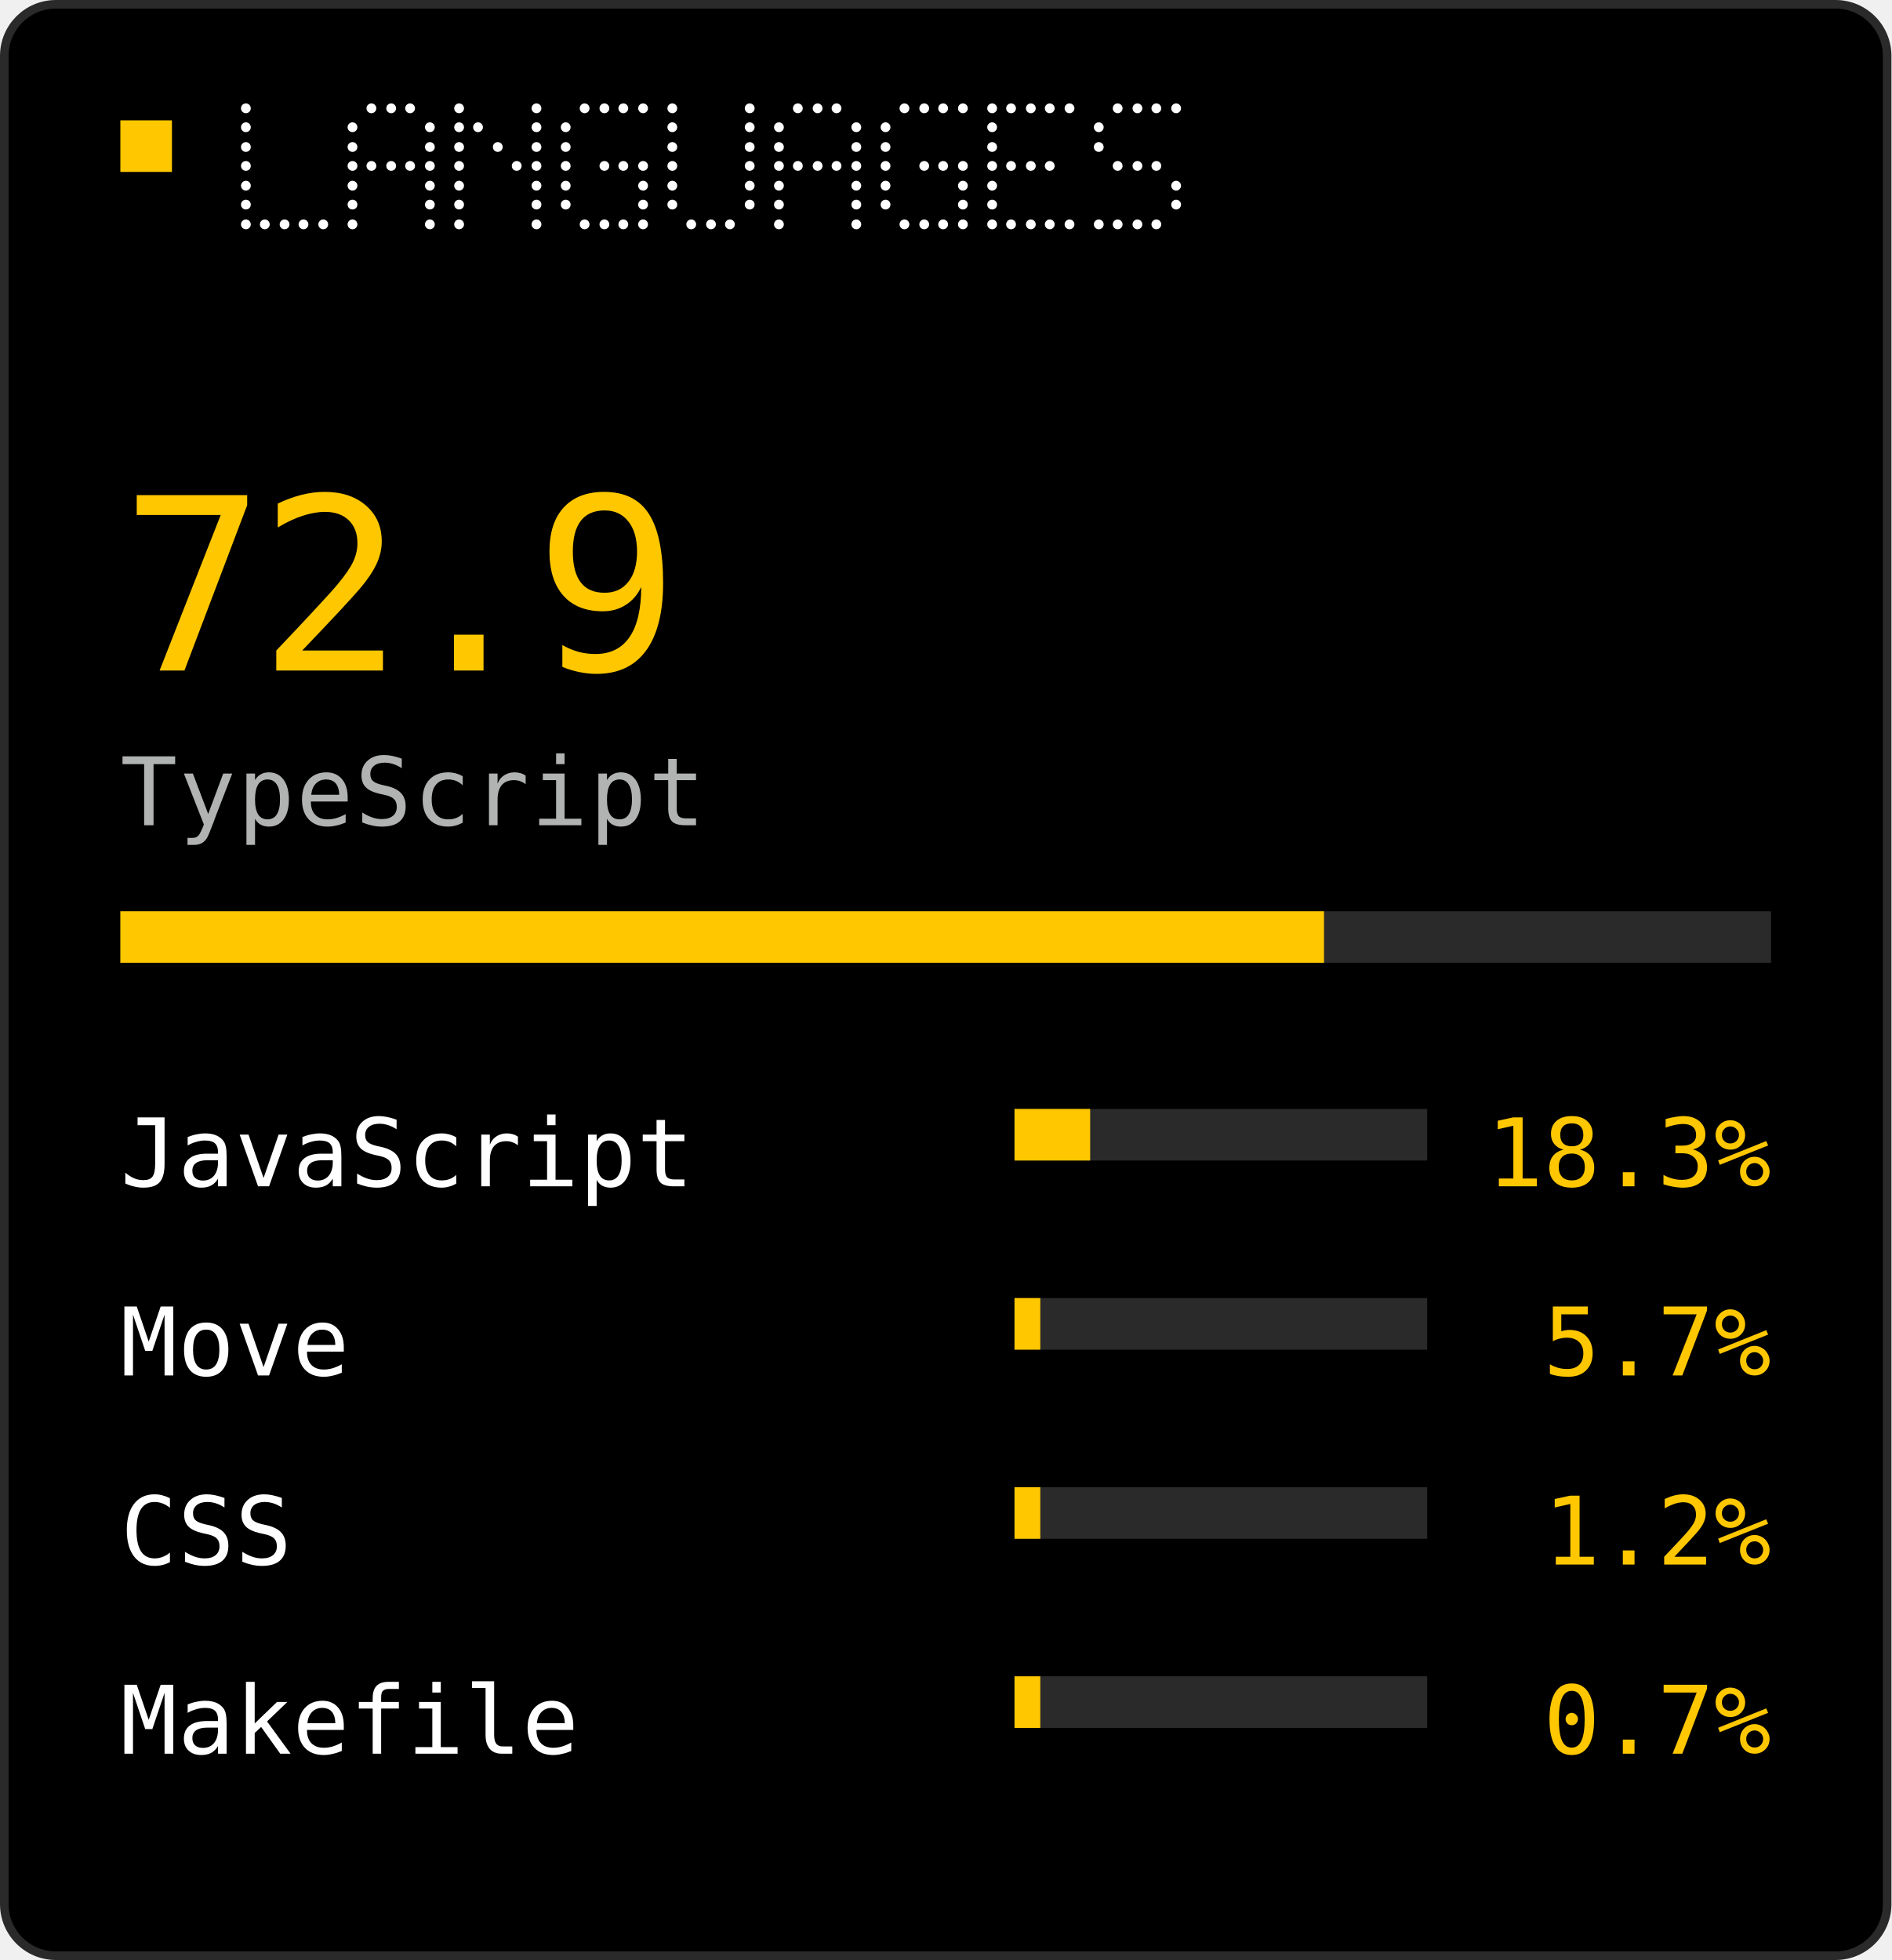
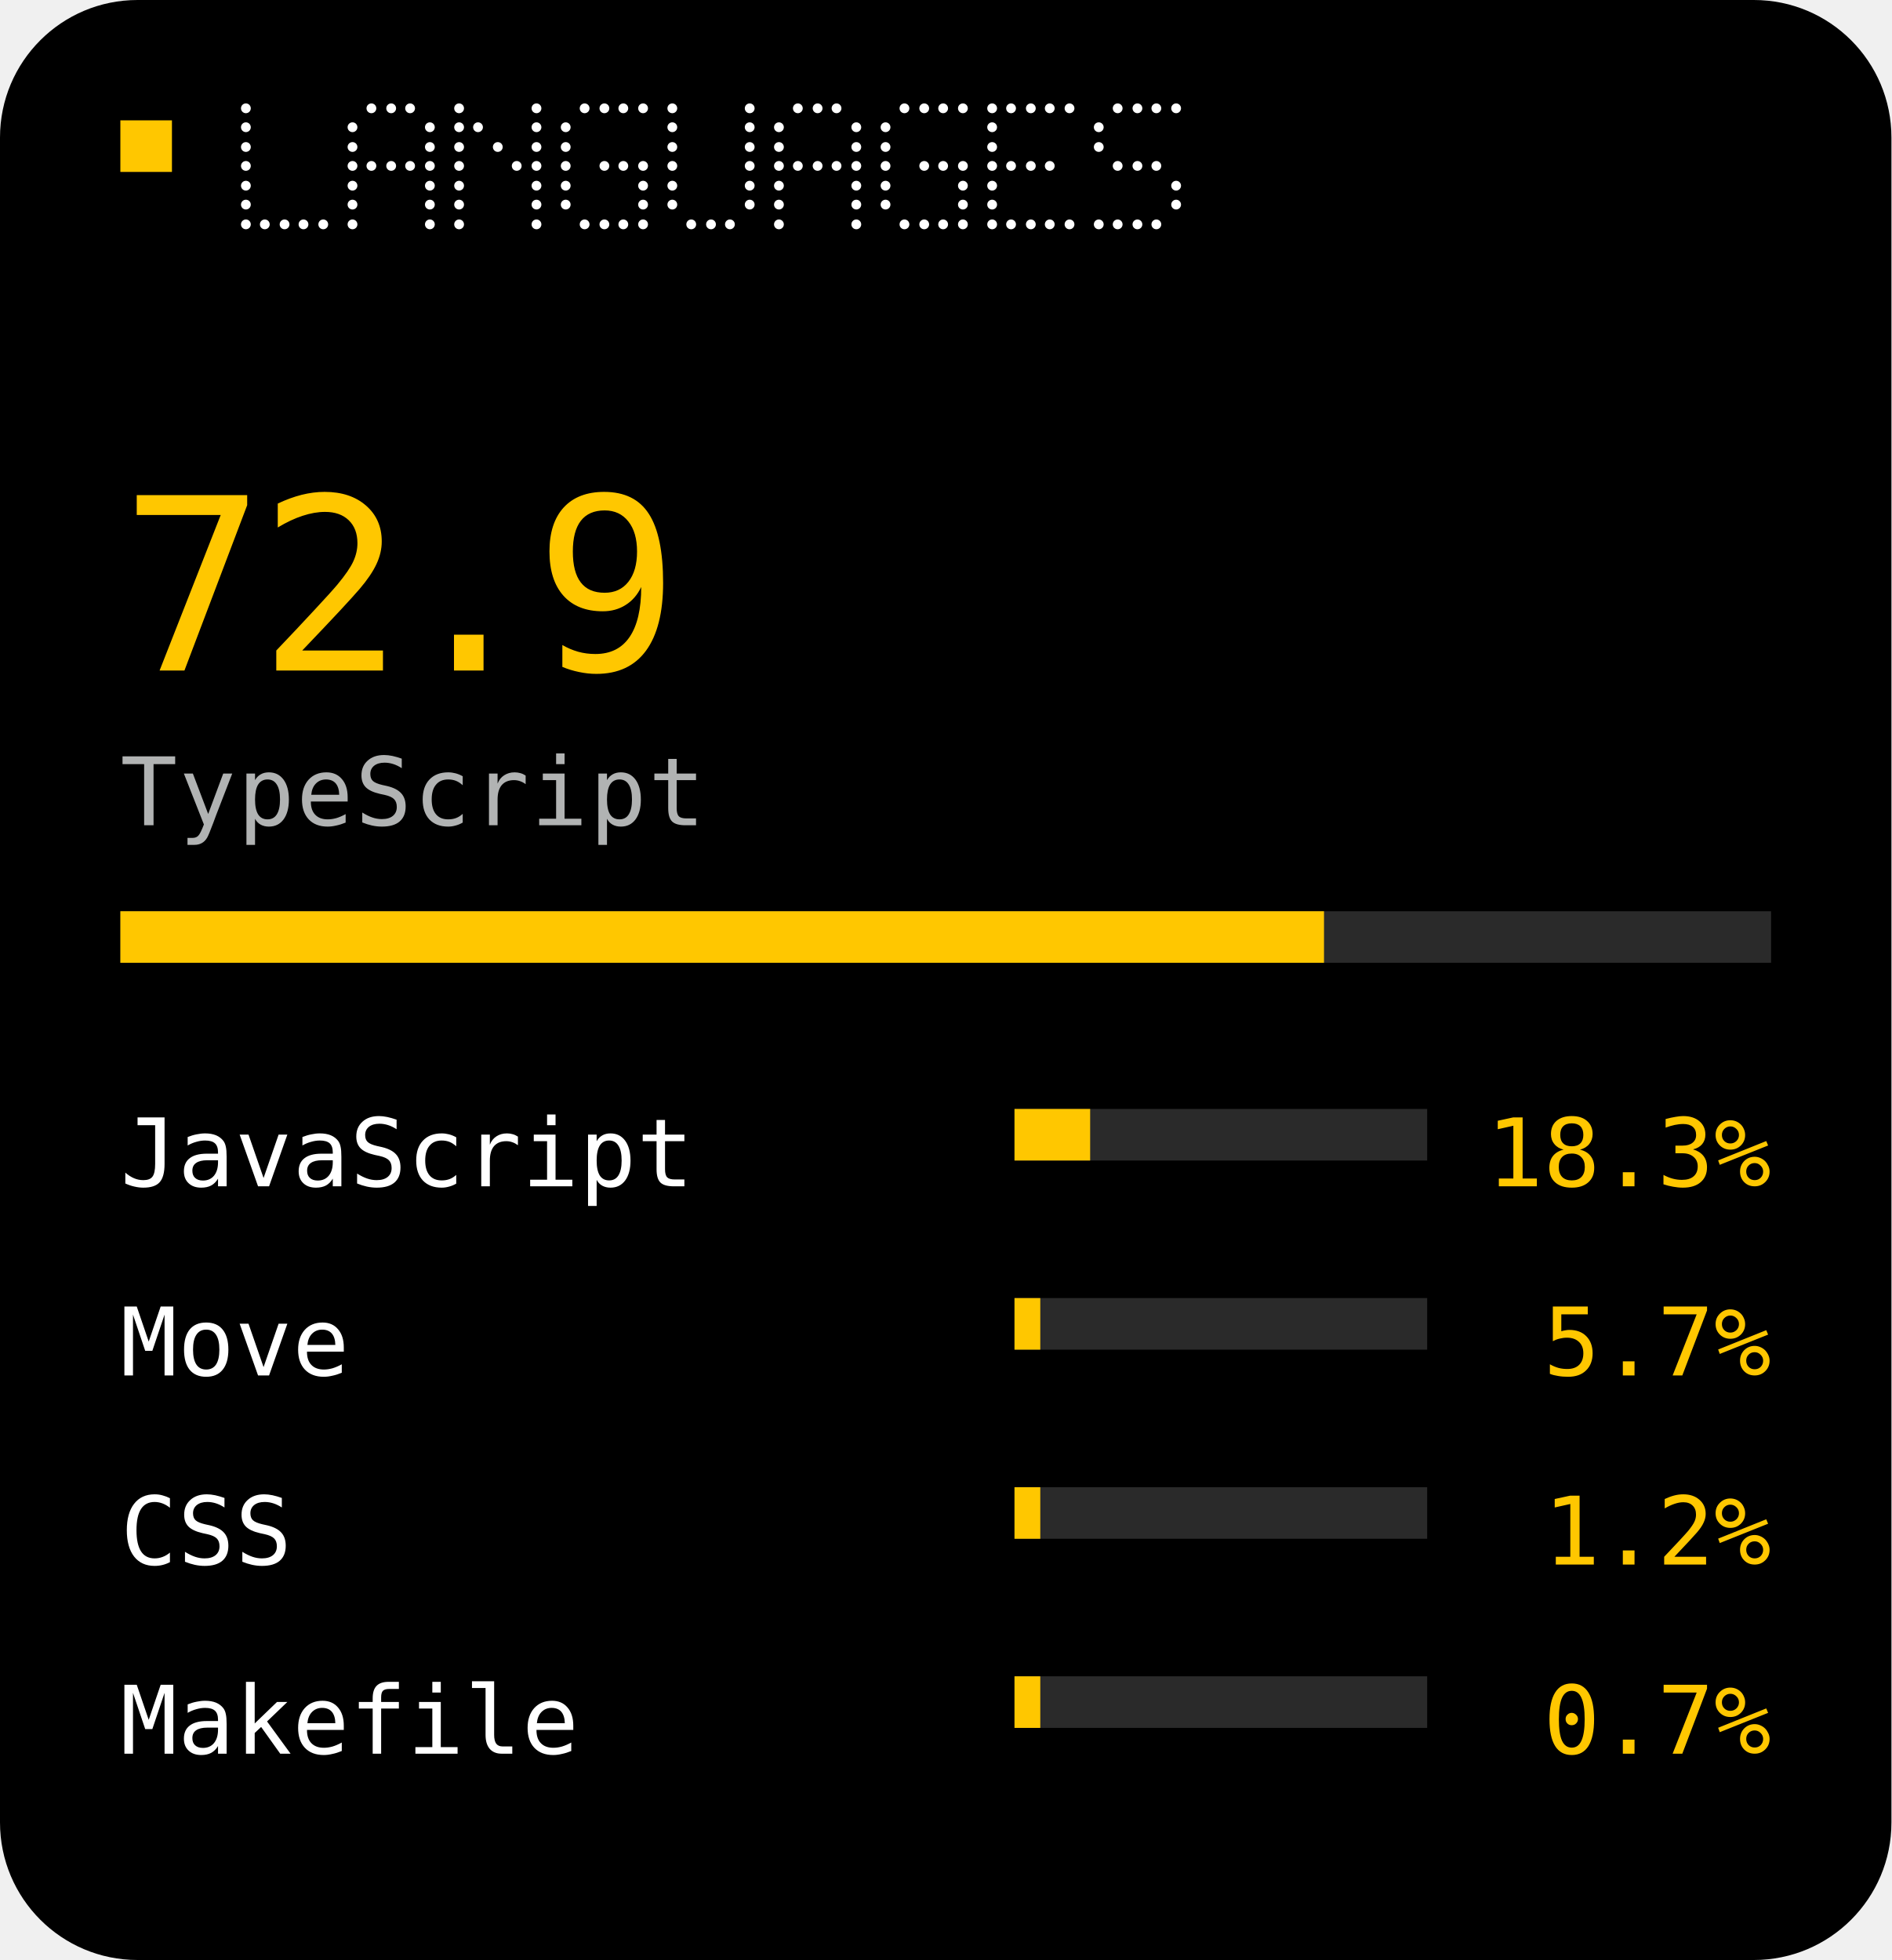
<svg xmlns="http://www.w3.org/2000/svg" width="220" height="228" viewBox="0 0 220 228" role="img">
-   <rect x="0.5" y="0.5" width="219" height="227" rx="6" fill="#000000" stroke="#2A2A2A" stroke-width="1" />
+   <rect width="220" height="228" rx="16" fill="#000000" />
  <rect x="14" y="14" width="6" height="6" fill="#FFC700" />
  <circle cx="28.6" cy="12.6" r="0.57" fill="#FFFFFF" />
  <circle cx="28.6" cy="14.8" r="0.57" fill="#FFFFFF" />
  <circle cx="28.6" cy="17.1" r="0.57" fill="#FFFFFF" />
  <circle cx="28.6" cy="19.3" r="0.57" fill="#FFFFFF" />
  <circle cx="28.6" cy="21.6" r="0.57" fill="#FFFFFF" />
  <circle cx="28.6" cy="23.8" r="0.57" fill="#FFFFFF" />
  <circle cx="28.6" cy="26.1" r="0.57" fill="#FFFFFF" />
  <circle cx="30.8" cy="26.1" r="0.57" fill="#FFFFFF" />
  <circle cx="33.1" cy="26.1" r="0.57" fill="#FFFFFF" />
  <circle cx="35.3" cy="26.1" r="0.57" fill="#FFFFFF" />
  <circle cx="37.6" cy="26.1" r="0.57" fill="#FFFFFF" />
  <circle cx="43.2" cy="12.6" r="0.57" fill="#FFFFFF" />
  <circle cx="45.5" cy="12.6" r="0.57" fill="#FFFFFF" />
  <circle cx="47.7" cy="12.6" r="0.57" fill="#FFFFFF" />
  <circle cx="41.0" cy="14.8" r="0.57" fill="#FFFFFF" />
  <circle cx="50.0" cy="14.8" r="0.57" fill="#FFFFFF" />
  <circle cx="41.0" cy="17.1" r="0.57" fill="#FFFFFF" />
  <circle cx="50.0" cy="17.1" r="0.57" fill="#FFFFFF" />
  <circle cx="41.0" cy="19.3" r="0.57" fill="#FFFFFF" />
  <circle cx="43.2" cy="19.3" r="0.57" fill="#FFFFFF" />
  <circle cx="45.5" cy="19.3" r="0.57" fill="#FFFFFF" />
  <circle cx="47.7" cy="19.3" r="0.57" fill="#FFFFFF" />
  <circle cx="50.0" cy="19.3" r="0.57" fill="#FFFFFF" />
  <circle cx="41.0" cy="21.6" r="0.57" fill="#FFFFFF" />
  <circle cx="50.0" cy="21.6" r="0.57" fill="#FFFFFF" />
  <circle cx="41.0" cy="23.8" r="0.57" fill="#FFFFFF" />
  <circle cx="50.0" cy="23.8" r="0.57" fill="#FFFFFF" />
  <circle cx="41.0" cy="26.1" r="0.57" fill="#FFFFFF" />
  <circle cx="50.0" cy="26.1" r="0.57" fill="#FFFFFF" />
  <circle cx="53.4" cy="12.6" r="0.57" fill="#FFFFFF" />
  <circle cx="62.4" cy="12.6" r="0.57" fill="#FFFFFF" />
  <circle cx="53.4" cy="14.8" r="0.57" fill="#FFFFFF" />
  <circle cx="55.6" cy="14.8" r="0.57" fill="#FFFFFF" />
  <circle cx="62.4" cy="14.8" r="0.57" fill="#FFFFFF" />
  <circle cx="53.4" cy="17.1" r="0.57" fill="#FFFFFF" />
  <circle cx="57.9" cy="17.1" r="0.57" fill="#FFFFFF" />
  <circle cx="62.4" cy="17.1" r="0.57" fill="#FFFFFF" />
  <circle cx="53.4" cy="19.3" r="0.57" fill="#FFFFFF" />
  <circle cx="60.1" cy="19.3" r="0.57" fill="#FFFFFF" />
  <circle cx="62.4" cy="19.3" r="0.57" fill="#FFFFFF" />
  <circle cx="53.4" cy="21.6" r="0.57" fill="#FFFFFF" />
  <circle cx="62.4" cy="21.6" r="0.57" fill="#FFFFFF" />
  <circle cx="53.4" cy="23.8" r="0.57" fill="#FFFFFF" />
  <circle cx="62.4" cy="23.8" r="0.57" fill="#FFFFFF" />
  <circle cx="53.4" cy="26.1" r="0.57" fill="#FFFFFF" />
  <circle cx="62.4" cy="26.1" r="0.57" fill="#FFFFFF" />
  <circle cx="68.0" cy="12.6" r="0.57" fill="#FFFFFF" />
  <circle cx="70.3" cy="12.6" r="0.57" fill="#FFFFFF" />
  <circle cx="72.5" cy="12.6" r="0.57" fill="#FFFFFF" />
  <circle cx="74.8" cy="12.6" r="0.57" fill="#FFFFFF" />
  <circle cx="65.8" cy="14.8" r="0.57" fill="#FFFFFF" />
  <circle cx="65.8" cy="17.1" r="0.57" fill="#FFFFFF" />
  <circle cx="65.8" cy="19.3" r="0.57" fill="#FFFFFF" />
  <circle cx="70.3" cy="19.3" r="0.57" fill="#FFFFFF" />
  <circle cx="72.5" cy="19.3" r="0.57" fill="#FFFFFF" />
  <circle cx="74.8" cy="19.3" r="0.57" fill="#FFFFFF" />
  <circle cx="65.8" cy="21.6" r="0.57" fill="#FFFFFF" />
  <circle cx="74.8" cy="21.6" r="0.57" fill="#FFFFFF" />
  <circle cx="65.8" cy="23.8" r="0.57" fill="#FFFFFF" />
  <circle cx="74.8" cy="23.8" r="0.57" fill="#FFFFFF" />
  <circle cx="68.0" cy="26.1" r="0.57" fill="#FFFFFF" />
  <circle cx="70.3" cy="26.1" r="0.57" fill="#FFFFFF" />
  <circle cx="72.5" cy="26.1" r="0.57" fill="#FFFFFF" />
  <circle cx="74.8" cy="26.1" r="0.57" fill="#FFFFFF" />
  <circle cx="78.2" cy="12.6" r="0.57" fill="#FFFFFF" />
  <circle cx="87.2" cy="12.6" r="0.57" fill="#FFFFFF" />
  <circle cx="78.2" cy="14.8" r="0.57" fill="#FFFFFF" />
  <circle cx="87.2" cy="14.8" r="0.57" fill="#FFFFFF" />
  <circle cx="78.2" cy="17.1" r="0.57" fill="#FFFFFF" />
  <circle cx="87.2" cy="17.1" r="0.57" fill="#FFFFFF" />
  <circle cx="78.2" cy="19.3" r="0.57" fill="#FFFFFF" />
  <circle cx="87.2" cy="19.3" r="0.57" fill="#FFFFFF" />
  <circle cx="78.2" cy="21.6" r="0.57" fill="#FFFFFF" />
  <circle cx="87.2" cy="21.6" r="0.57" fill="#FFFFFF" />
  <circle cx="78.2" cy="23.8" r="0.57" fill="#FFFFFF" />
  <circle cx="87.2" cy="23.8" r="0.57" fill="#FFFFFF" />
  <circle cx="80.4" cy="26.1" r="0.57" fill="#FFFFFF" />
  <circle cx="82.7" cy="26.1" r="0.57" fill="#FFFFFF" />
  <circle cx="84.9" cy="26.1" r="0.57" fill="#FFFFFF" />
  <circle cx="92.8" cy="12.6" r="0.57" fill="#FFFFFF" />
  <circle cx="95.1" cy="12.6" r="0.57" fill="#FFFFFF" />
  <circle cx="97.3" cy="12.6" r="0.57" fill="#FFFFFF" />
  <circle cx="90.6" cy="14.8" r="0.57" fill="#FFFFFF" />
  <circle cx="99.6" cy="14.8" r="0.57" fill="#FFFFFF" />
  <circle cx="90.6" cy="17.1" r="0.57" fill="#FFFFFF" />
  <circle cx="99.6" cy="17.1" r="0.57" fill="#FFFFFF" />
  <circle cx="90.6" cy="19.3" r="0.57" fill="#FFFFFF" />
  <circle cx="92.8" cy="19.3" r="0.57" fill="#FFFFFF" />
  <circle cx="95.1" cy="19.3" r="0.57" fill="#FFFFFF" />
  <circle cx="97.3" cy="19.3" r="0.57" fill="#FFFFFF" />
  <circle cx="99.6" cy="19.3" r="0.57" fill="#FFFFFF" />
  <circle cx="90.6" cy="21.6" r="0.57" fill="#FFFFFF" />
  <circle cx="99.6" cy="21.6" r="0.57" fill="#FFFFFF" />
  <circle cx="90.6" cy="23.8" r="0.57" fill="#FFFFFF" />
  <circle cx="99.6" cy="23.8" r="0.57" fill="#FFFFFF" />
  <circle cx="90.6" cy="26.1" r="0.57" fill="#FFFFFF" />
  <circle cx="99.6" cy="26.1" r="0.57" fill="#FFFFFF" />
  <circle cx="105.2" cy="12.6" r="0.57" fill="#FFFFFF" />
  <circle cx="107.5" cy="12.6" r="0.57" fill="#FFFFFF" />
  <circle cx="109.7" cy="12.6" r="0.57" fill="#FFFFFF" />
  <circle cx="112.0" cy="12.6" r="0.57" fill="#FFFFFF" />
  <circle cx="103.0" cy="14.8" r="0.57" fill="#FFFFFF" />
  <circle cx="103.0" cy="17.1" r="0.57" fill="#FFFFFF" />
  <circle cx="103.0" cy="19.3" r="0.57" fill="#FFFFFF" />
  <circle cx="107.5" cy="19.3" r="0.57" fill="#FFFFFF" />
  <circle cx="109.7" cy="19.3" r="0.57" fill="#FFFFFF" />
  <circle cx="112.0" cy="19.3" r="0.57" fill="#FFFFFF" />
  <circle cx="103.0" cy="21.6" r="0.57" fill="#FFFFFF" />
  <circle cx="112.0" cy="21.6" r="0.57" fill="#FFFFFF" />
  <circle cx="103.0" cy="23.8" r="0.57" fill="#FFFFFF" />
  <circle cx="112.0" cy="23.8" r="0.57" fill="#FFFFFF" />
  <circle cx="105.2" cy="26.1" r="0.57" fill="#FFFFFF" />
  <circle cx="107.5" cy="26.1" r="0.57" fill="#FFFFFF" />
  <circle cx="109.7" cy="26.1" r="0.57" fill="#FFFFFF" />
  <circle cx="112.0" cy="26.1" r="0.57" fill="#FFFFFF" />
  <circle cx="115.4" cy="12.6" r="0.57" fill="#FFFFFF" />
  <circle cx="117.6" cy="12.6" r="0.57" fill="#FFFFFF" />
  <circle cx="119.9" cy="12.6" r="0.57" fill="#FFFFFF" />
  <circle cx="122.1" cy="12.6" r="0.57" fill="#FFFFFF" />
  <circle cx="124.4" cy="12.6" r="0.57" fill="#FFFFFF" />
  <circle cx="115.4" cy="14.8" r="0.57" fill="#FFFFFF" />
  <circle cx="115.4" cy="17.1" r="0.57" fill="#FFFFFF" />
  <circle cx="115.4" cy="19.3" r="0.57" fill="#FFFFFF" />
  <circle cx="117.6" cy="19.3" r="0.57" fill="#FFFFFF" />
  <circle cx="119.9" cy="19.3" r="0.57" fill="#FFFFFF" />
  <circle cx="122.1" cy="19.3" r="0.57" fill="#FFFFFF" />
  <circle cx="115.4" cy="21.6" r="0.57" fill="#FFFFFF" />
  <circle cx="115.4" cy="23.8" r="0.57" fill="#FFFFFF" />
  <circle cx="115.4" cy="26.1" r="0.57" fill="#FFFFFF" />
  <circle cx="117.6" cy="26.1" r="0.57" fill="#FFFFFF" />
  <circle cx="119.9" cy="26.1" r="0.57" fill="#FFFFFF" />
  <circle cx="122.1" cy="26.1" r="0.57" fill="#FFFFFF" />
  <circle cx="124.4" cy="26.1" r="0.57" fill="#FFFFFF" />
  <circle cx="130.0" cy="12.6" r="0.57" fill="#FFFFFF" />
  <circle cx="132.3" cy="12.6" r="0.57" fill="#FFFFFF" />
  <circle cx="134.5" cy="12.6" r="0.57" fill="#FFFFFF" />
  <circle cx="136.8" cy="12.6" r="0.57" fill="#FFFFFF" />
  <circle cx="127.8" cy="14.8" r="0.57" fill="#FFFFFF" />
  <circle cx="127.8" cy="17.1" r="0.57" fill="#FFFFFF" />
  <circle cx="130.0" cy="19.3" r="0.57" fill="#FFFFFF" />
  <circle cx="132.3" cy="19.3" r="0.57" fill="#FFFFFF" />
  <circle cx="134.5" cy="19.3" r="0.57" fill="#FFFFFF" />
  <circle cx="136.8" cy="21.6" r="0.57" fill="#FFFFFF" />
  <circle cx="136.8" cy="23.8" r="0.57" fill="#FFFFFF" />
  <circle cx="127.8" cy="26.1" r="0.57" fill="#FFFFFF" />
  <circle cx="130.0" cy="26.1" r="0.57" fill="#FFFFFF" />
  <circle cx="132.3" cy="26.1" r="0.57" fill="#FFFFFF" />
  <circle cx="134.5" cy="26.1" r="0.57" fill="#FFFFFF" />
  <text x="14" y="78" fill="#FFC700" text-anchor="start" font-family="ui-monospace, Geist Mono, monospace" font-size="28" letter-spacing="-0.8" dominant-baseline="auto">72.9</text>
  <text x="14" y="96" fill="#B1B3B3" text-anchor="start" font-family="ui-monospace, Geist Mono, monospace" font-size="11" letter-spacing="0.2" dominant-baseline="auto">TypeScript</text>
  <rect x="14.0" y="106.0" width="192.0" height="6" fill="#2A2A2A" />
  <rect x="14.0" y="106.0" width="140.0" height="6" fill="#FFC700" />
  <text x="14" y="138" fill="#FFFFFF" text-anchor="start" font-family="ui-monospace, Geist Mono, monospace" font-size="11" letter-spacing="0.05" dominant-baseline="auto">JavaScript</text>
  <text x="206" y="138" fill="#FFC700" text-anchor="end" font-family="ui-monospace, Geist Mono, monospace" font-size="11" letter-spacing="0" dominant-baseline="auto">18.3%</text>
  <rect x="118.0" y="129.0" width="48.0" height="6" fill="#2A2A2A" />
  <rect x="118.0" y="129.0" width="8.8" height="6" fill="#FFC700" />
  <text x="14" y="160" fill="#FFFFFF" text-anchor="start" font-family="ui-monospace, Geist Mono, monospace" font-size="11" letter-spacing="0.05" dominant-baseline="auto">Move</text>
  <text x="206" y="160" fill="#FFC700" text-anchor="end" font-family="ui-monospace, Geist Mono, monospace" font-size="11" letter-spacing="0" dominant-baseline="auto">5.7%</text>
  <rect x="118.0" y="151.0" width="48.0" height="6" fill="#2A2A2A" />
  <rect x="118.0" y="151.0" width="3.0" height="6" fill="#FFC700" />
  <text x="14" y="182" fill="#FFFFFF" text-anchor="start" font-family="ui-monospace, Geist Mono, monospace" font-size="11" letter-spacing="0.05" dominant-baseline="auto">CSS</text>
  <text x="206" y="182" fill="#FFC700" text-anchor="end" font-family="ui-monospace, Geist Mono, monospace" font-size="11" letter-spacing="0" dominant-baseline="auto">1.2%</text>
  <rect x="118.0" y="173.0" width="48.0" height="6" fill="#2A2A2A" />
  <rect x="118.0" y="173.0" width="3.0" height="6" fill="#FFC700" />
  <text x="14" y="204" fill="#FFFFFF" text-anchor="start" font-family="ui-monospace, Geist Mono, monospace" font-size="11" letter-spacing="0.05" dominant-baseline="auto">Makefile</text>
  <text x="206" y="204" fill="#FFC700" text-anchor="end" font-family="ui-monospace, Geist Mono, monospace" font-size="11" letter-spacing="0" dominant-baseline="auto">0.7%</text>
  <rect x="118.0" y="195.0" width="48.0" height="6" fill="#2A2A2A" />
  <rect x="118.0" y="195.0" width="3.0" height="6" fill="#FFC700" />
</svg>
